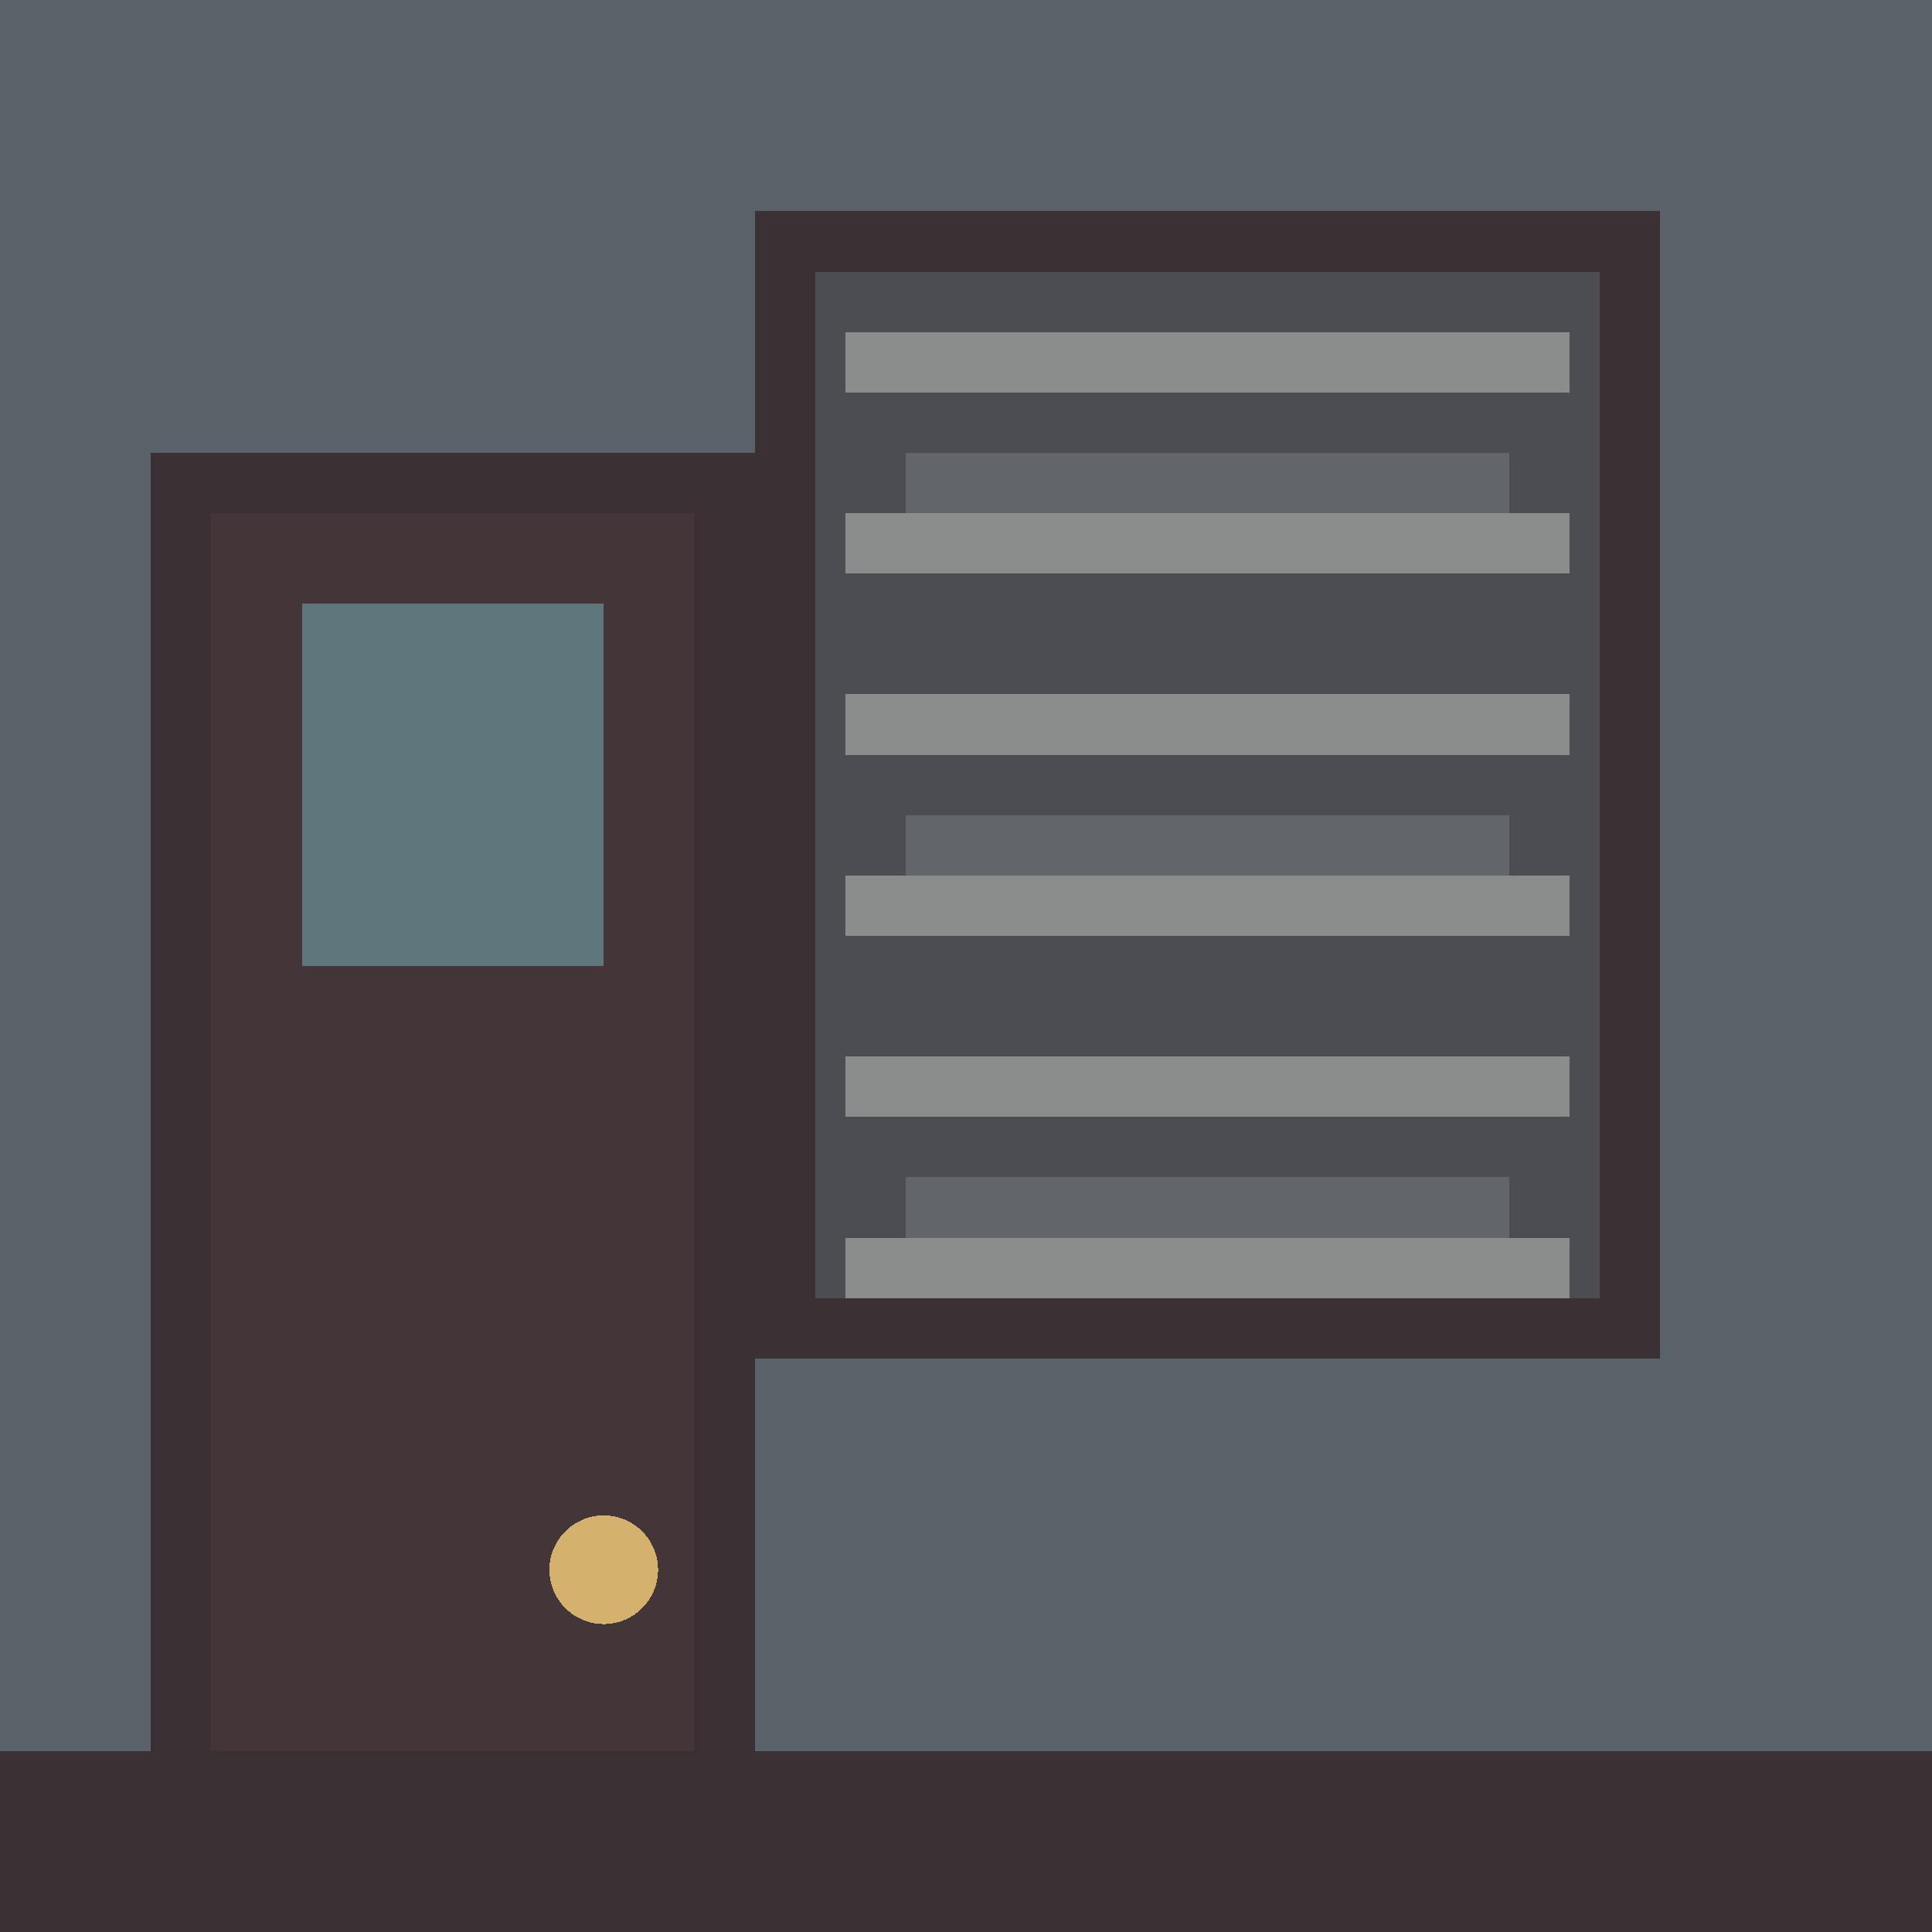
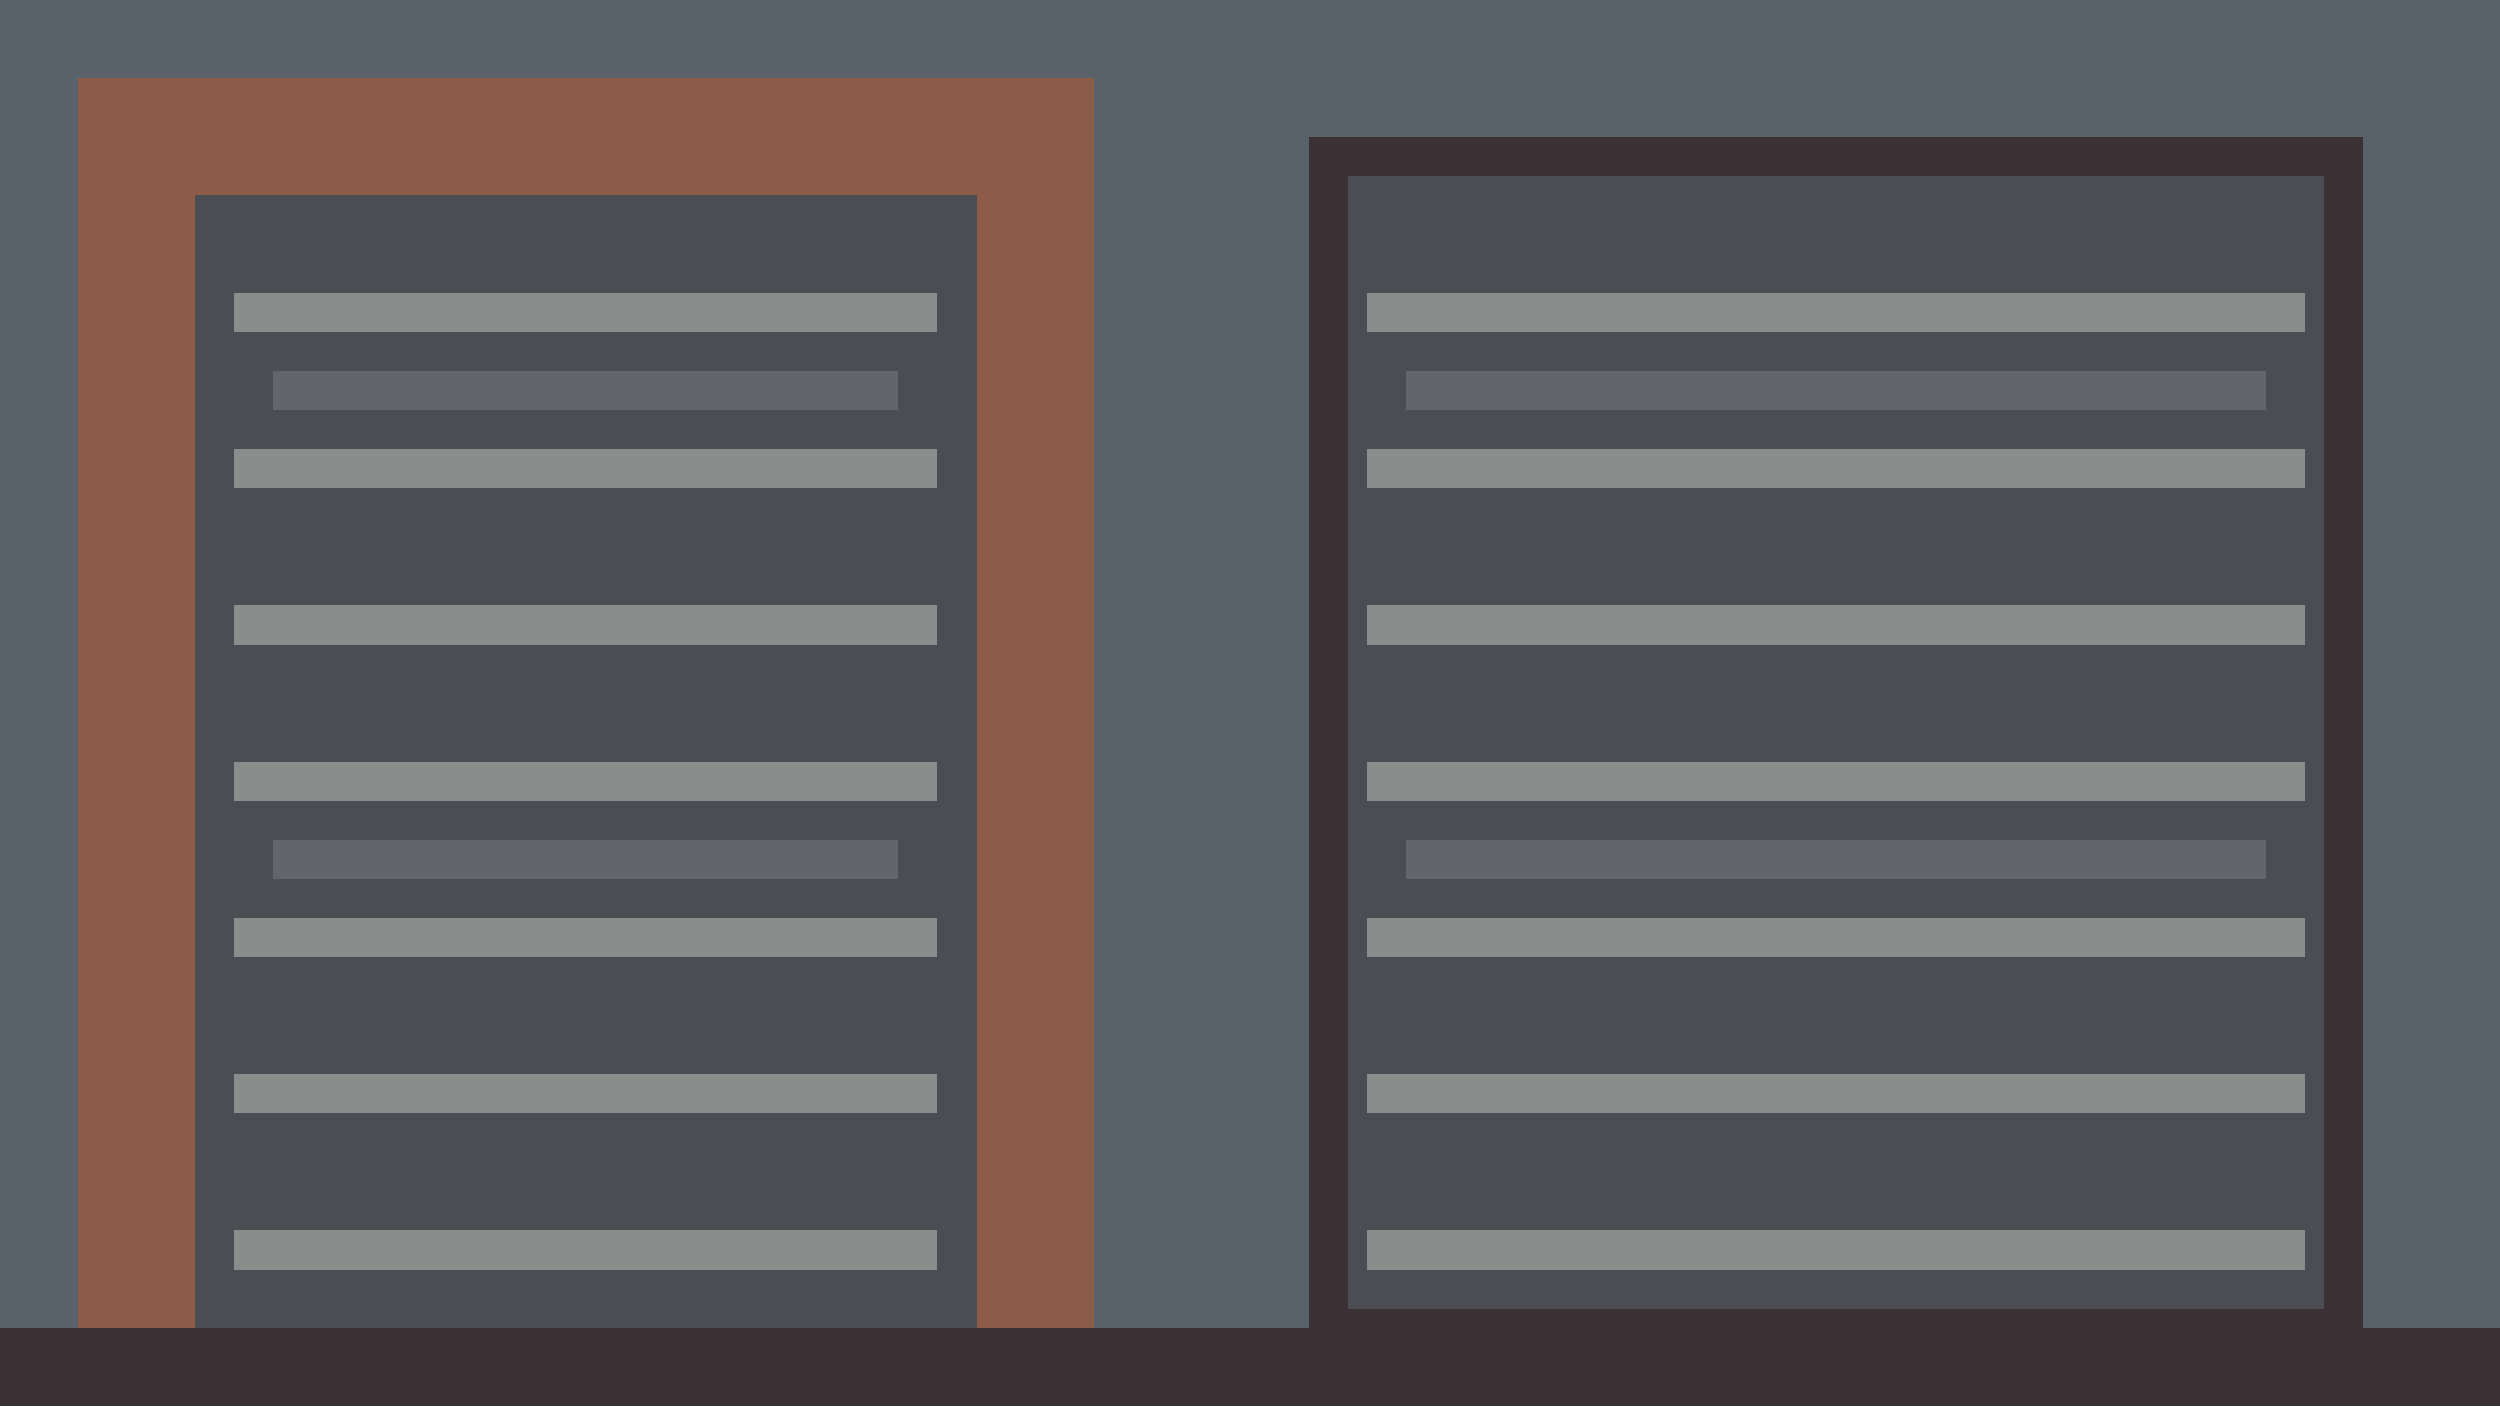
- <svg xmlns="http://www.w3.org/2000/svg" width="32" height="32" viewBox="0 0 32 32" shape-rendering="crispEdges">
-   <rect width="32" height="32" fill="#596269" />
-   <rect x="13" y="4" width="14" height="18" fill="#4b4d53" stroke="#3b3034" stroke-width="1" />
-   <path d="M14 6H26 M14 9H26 M14 12H26 M14 15H26 M14 18H26 M14 21H26" stroke="#8a8d8c" stroke-width="1" />
-   <path d="M15 8H25 M15 14H25 M15 20H25" stroke="#62666b" stroke-width="1" />
-   <rect x="3" y="8" width="9" height="23" fill="#443638" stroke="#3b3034" stroke-width="1" />
-   <rect x="5" y="10" width="5" height="6" fill="#5f777c" />
-   <circle cx="10" cy="26" r="0.9" fill="#d4b26e" />
-   <rect y="29" width="32" height="3" fill="#3b3034" />
+ <svg xmlns="http://www.w3.org/2000/svg" width="64" height="36" viewBox="0 0 64 36" shape-rendering="crispEdges">
+   <rect width="64" height="36" fill="#596269" />
+   <rect x="2" y="2" width="26" height="34" fill="#8d5c48" />
+   <rect x="5" y="5" width="20" height="31" fill="#4b4d53" />
+   <rect x="34" y="4" width="26" height="30" fill="#4b4d53" stroke="#3b3034" />
+   <path d="M6 8H24 M6 12H24 M6 16H24 M6 20H24 M6 24H24 M6 28H24 M6 32H24 M35 8H59 M35 12H59 M35 16H59 M35 20H59 M35 24H59 M35 28H59 M35 32H59" stroke="#8a8d8c" />
+   <path d="M7 10H23 M7 22H23 M36 10H58 M36 22H58" stroke="#62666b" />
+   <rect y="34" width="64" height="2" fill="#3b3034" />
</svg>
